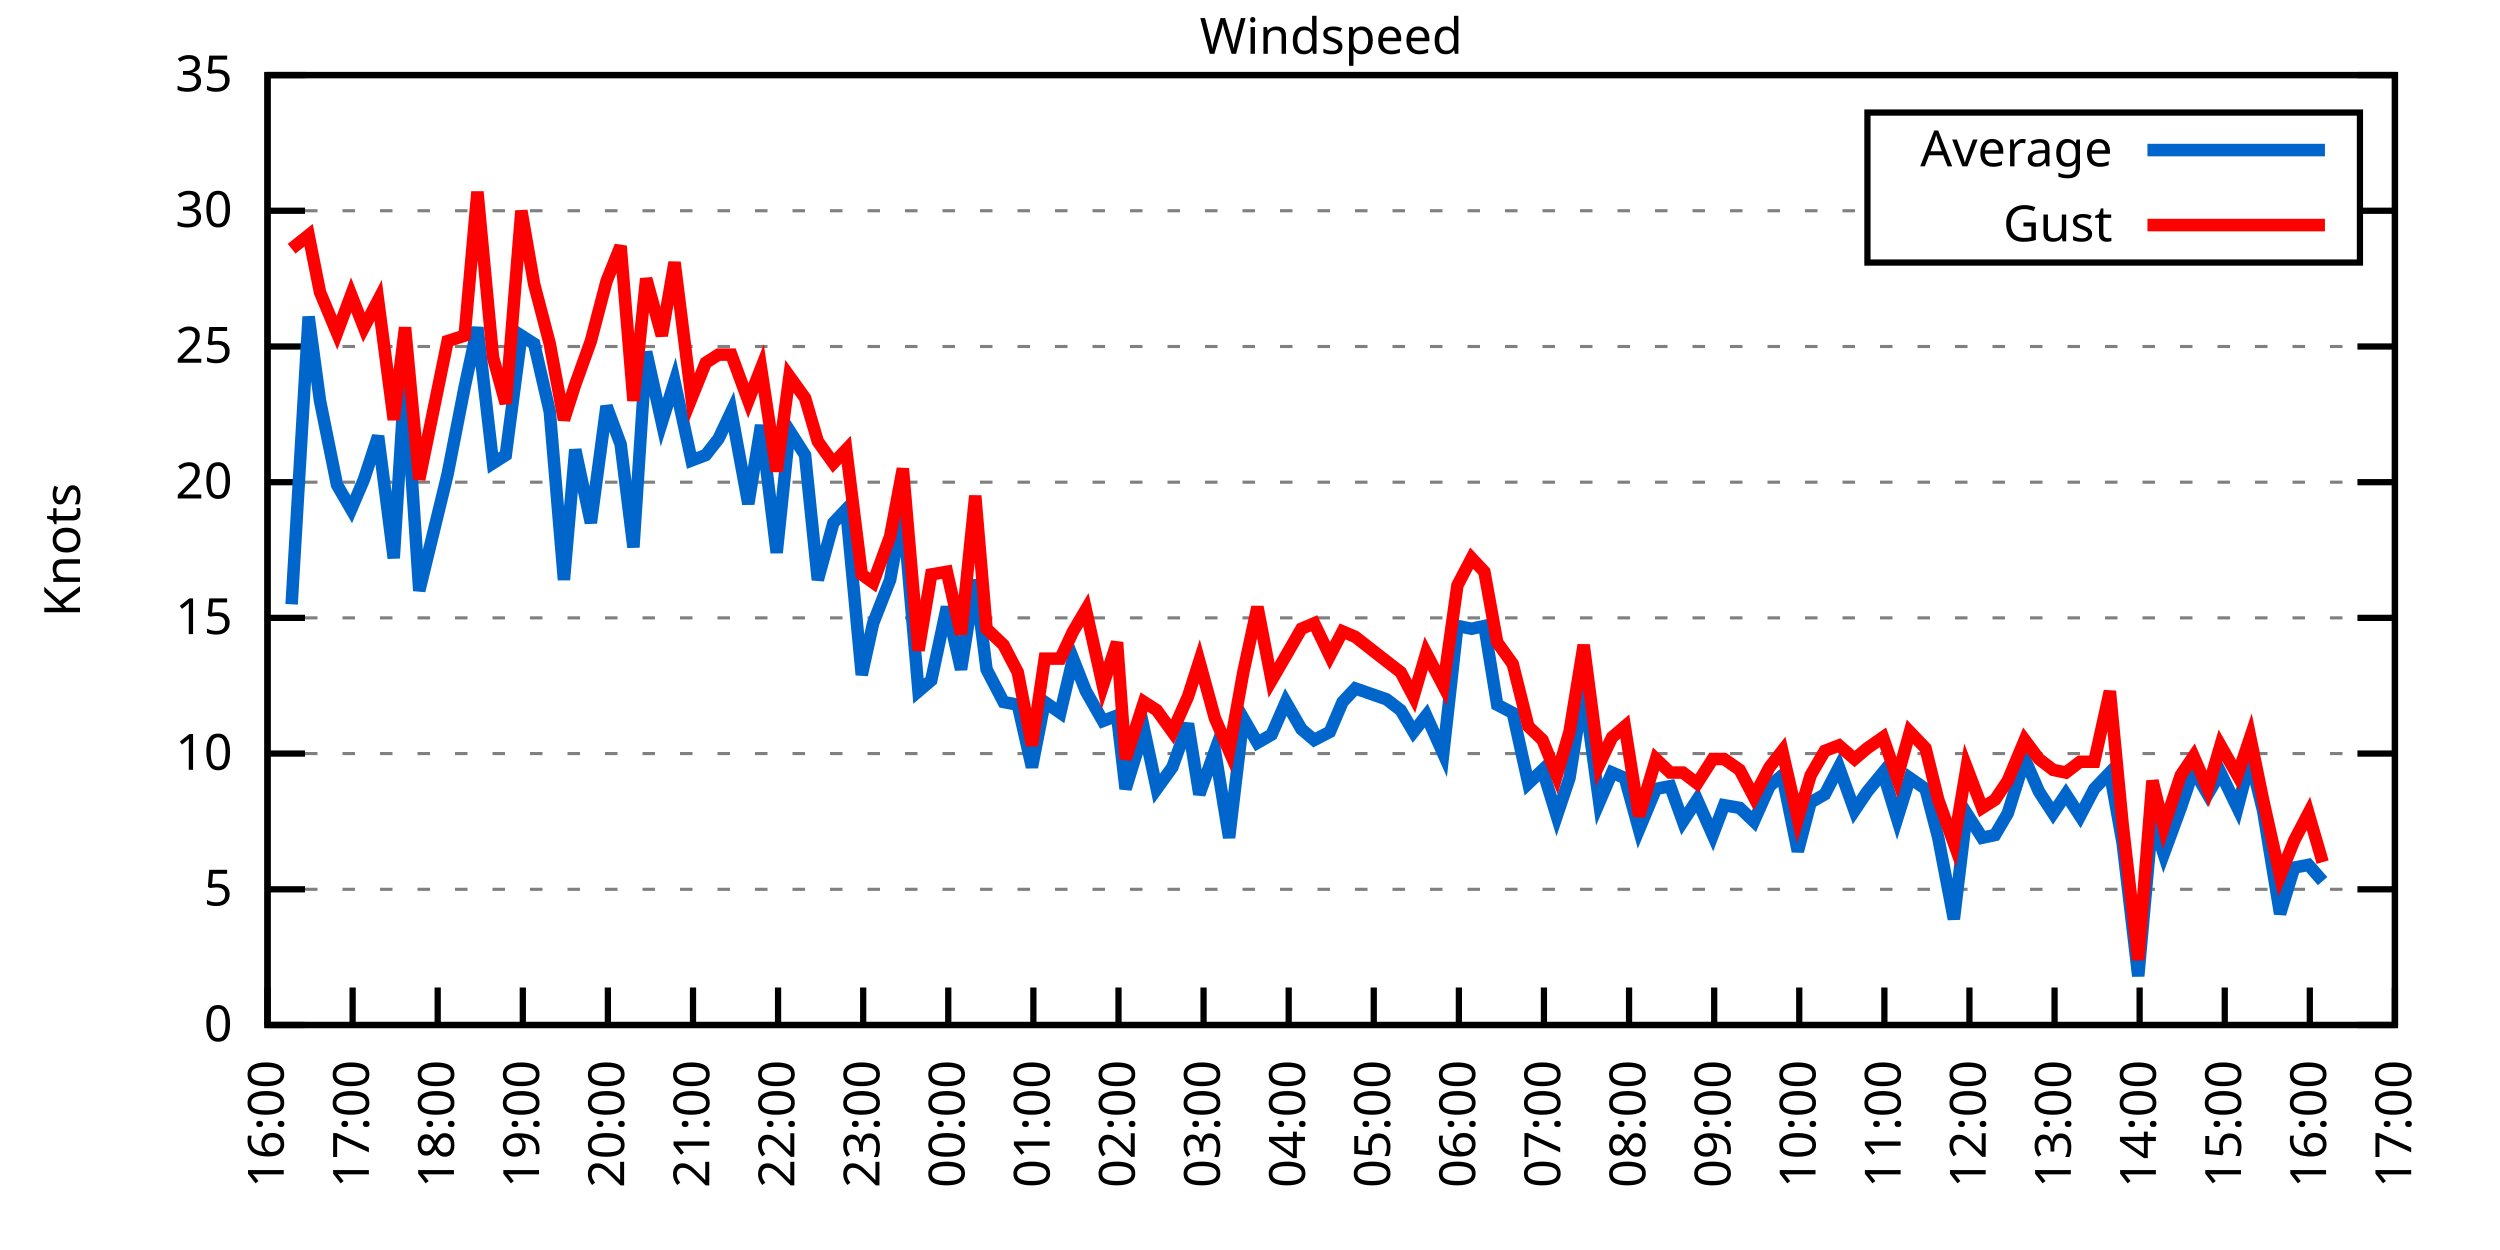
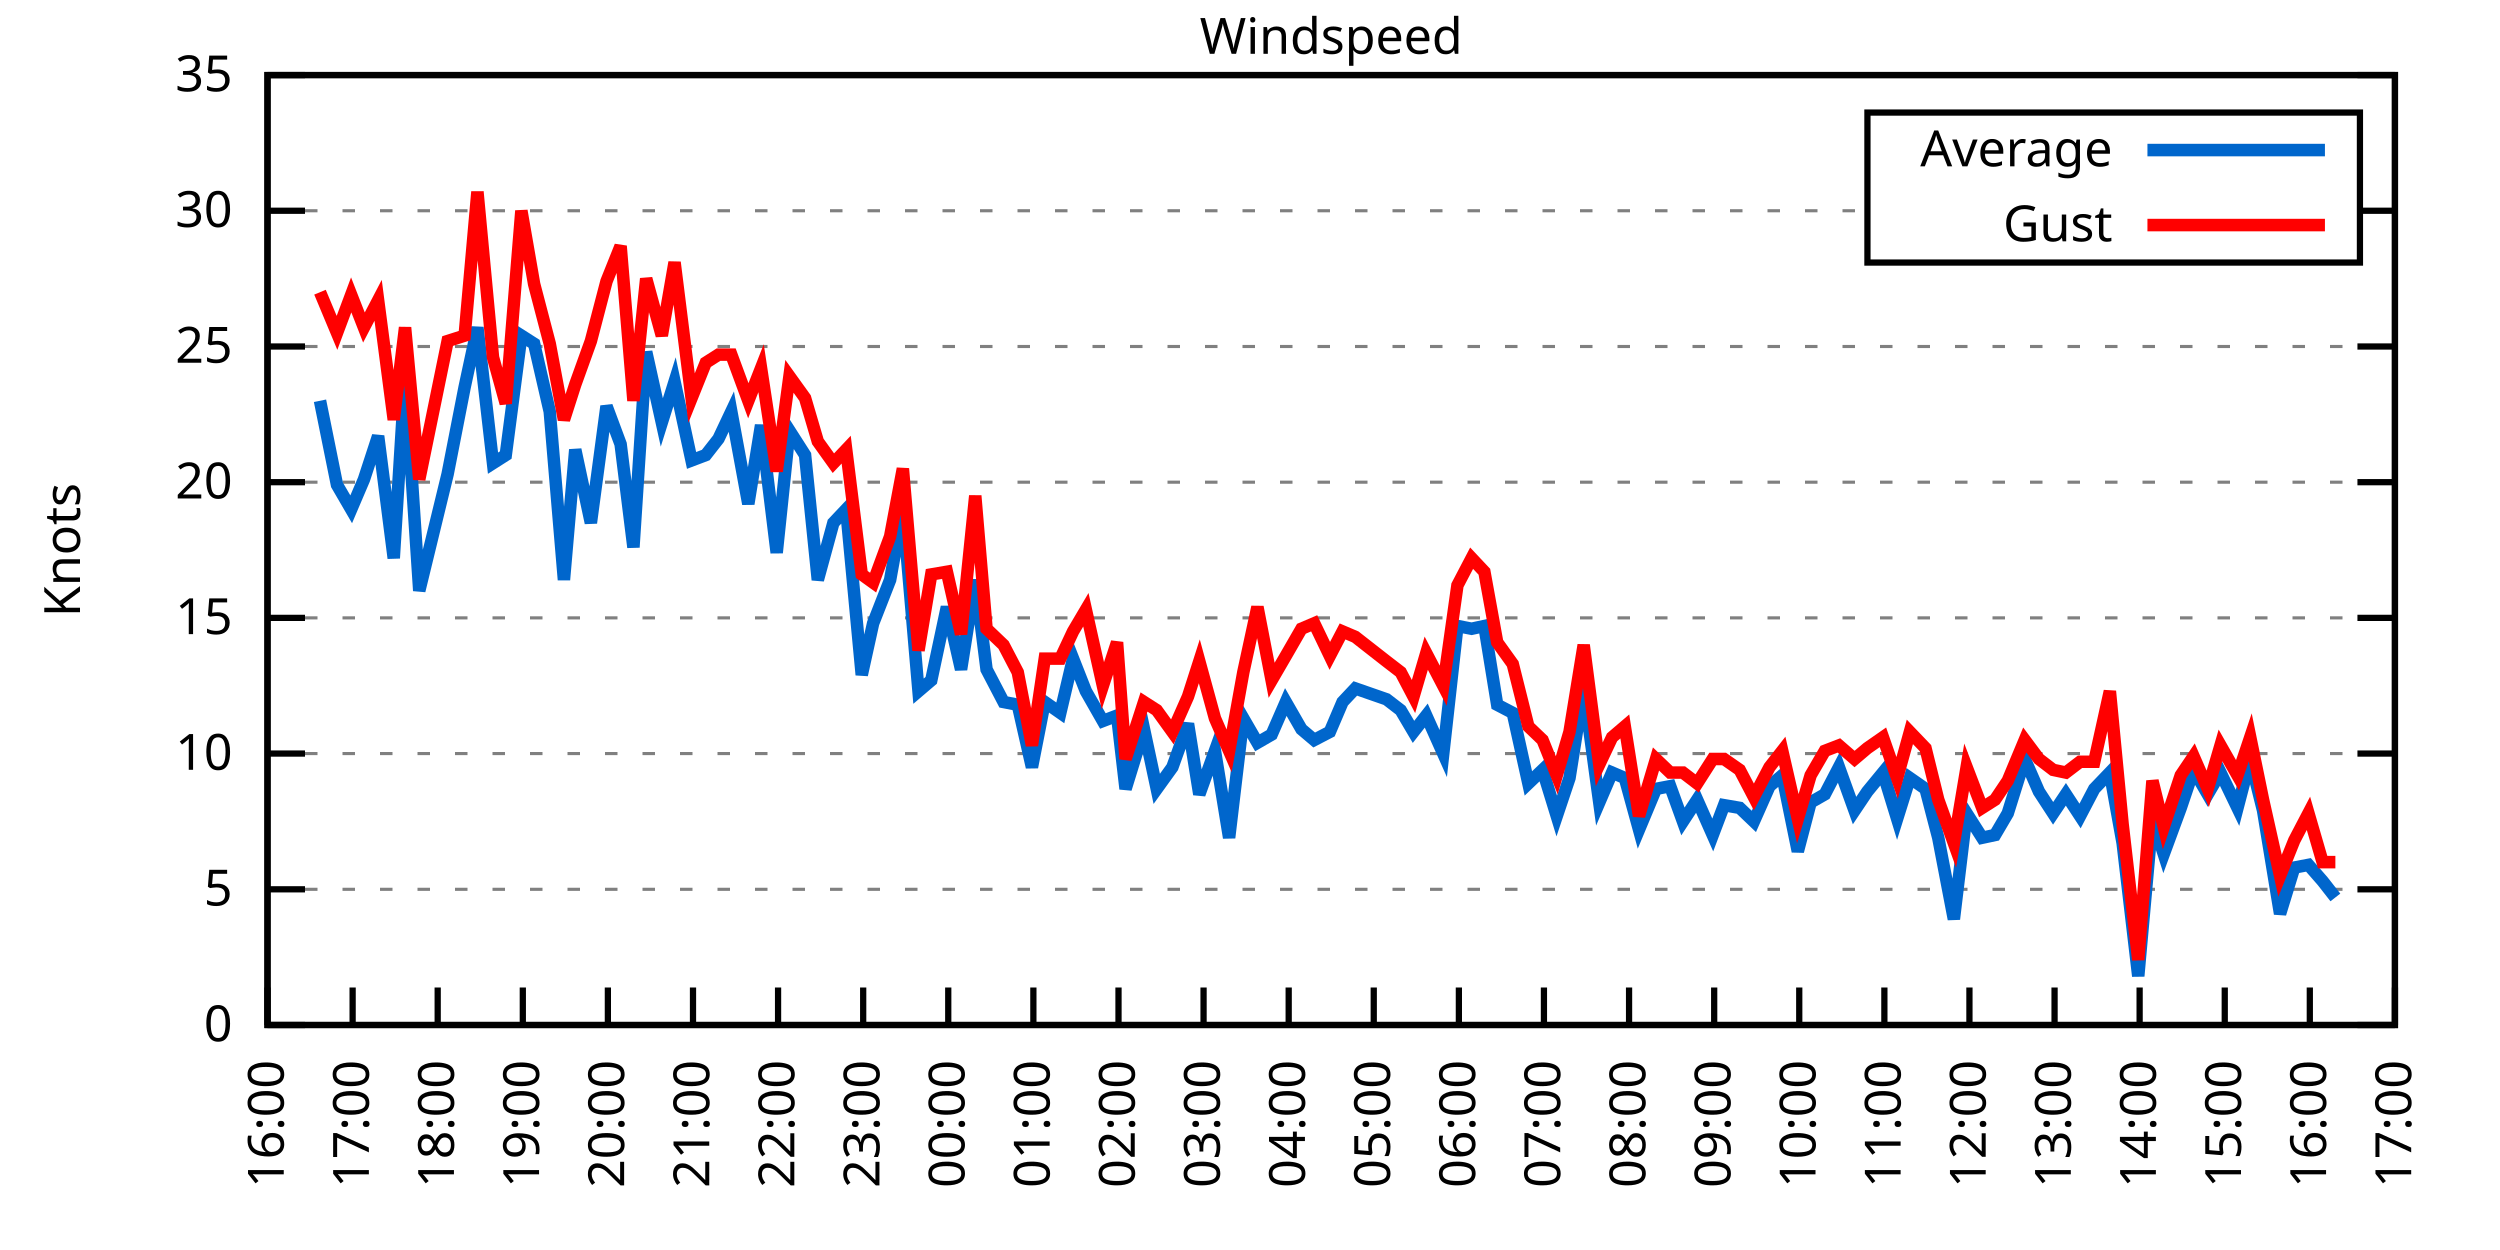
<svg xmlns="http://www.w3.org/2000/svg" xmlns:xlink="http://www.w3.org/1999/xlink" width="400" height="200" viewBox="0 0 400 200">
  <g id="gnuplot_canvas">
    <rect x="0" y="0" width="400" height="200" fill="none" />
    <defs>
      <circle id="gpDot" r="0.5" stroke-width="0.5" stroke="currentColor" />
      <path id="gpPt0" stroke-width="0.333" stroke="currentColor" d="M-1,0 h2 M0,-1 v2" />
      <path id="gpPt1" stroke-width="0.333" stroke="currentColor" d="M-1,-1 L1,1 M1,-1 L-1,1" />
      <path id="gpPt2" stroke-width="0.333" stroke="currentColor" d="M-1,0 L1,0 M0,-1 L0,1 M-1,-1 L1,1 M-1,1 L1,-1" />
      <rect id="gpPt3" stroke-width="0.333" stroke="currentColor" x="-1" y="-1" width="2" height="2" />
      <rect id="gpPt4" stroke-width="0.333" stroke="currentColor" fill="currentColor" x="-1" y="-1" width="2" height="2" />
      <circle id="gpPt5" stroke-width="0.333" stroke="currentColor" cx="0" cy="0" r="1" />
      <use xlink:href="#gpPt5" id="gpPt6" fill="currentColor" stroke="none" />
      <path id="gpPt7" stroke-width="0.333" stroke="currentColor" d="M0,-1.33 L-1.33,0.67 L1.33,0.67 z" />
      <use xlink:href="#gpPt7" id="gpPt8" fill="currentColor" stroke="none" />
      <use xlink:href="#gpPt7" id="gpPt9" stroke="currentColor" transform="rotate(180)" />
      <use xlink:href="#gpPt9" id="gpPt10" fill="currentColor" stroke="none" />
      <use xlink:href="#gpPt3" id="gpPt11" stroke="currentColor" transform="rotate(45)" />
      <use xlink:href="#gpPt11" id="gpPt12" fill="currentColor" stroke="none" />
      <path id="gpPt13" stroke-width="0.333" stroke="currentColor" d="M0,1.330 L1.265,0.411 L0.782,-1.067 L-0.782,-1.076 L-1.265,0.411 z" />
      <use xlink:href="#gpPt13" id="gpPt14" fill="currentColor" stroke="none" />
      <filter id="textbox" filterUnits="objectBoundingBox" x="0" y="0" height="1" width="1">
        <feFlood flood-color="white" flood-opacity="1" result="bgnd" />
        <feComposite in="SourceGraphic" in2="bgnd" operator="atop" />
      </filter>
      <filter id="greybox" filterUnits="objectBoundingBox" x="0" y="0" height="1" width="1">
        <feFlood flood-color="lightgrey" flood-opacity="1" result="grey" />
        <feComposite in="SourceGraphic" in2="grey" operator="atop" />
      </filter>
    </defs>
    <g fill="none" color="white" stroke="currentColor" stroke-width="1.00" stroke-linecap="butt" stroke-linejoin="miter">
</g>
    <g fill="none" color="black" stroke="currentColor" stroke-width="1.00" stroke-linecap="butt" stroke-linejoin="miter">
      <g stroke="none" shape-rendering="crispEdges">
        <polygon fill="rgb(255, 255, 255)" points="42.80,164.00 383.18,164.00 383.18,12.02 42.80,12.02 " />
      </g>
    </g>
    <g fill="none" color="black" stroke="currentColor" stroke-width="1.00" stroke-linecap="butt" stroke-linejoin="miter">
</g>
    <g fill="none" color="black" stroke="black" stroke-width="0.50" stroke-linecap="butt" stroke-linejoin="miter">
</g>
    <g fill="none" color="gray" stroke="currentColor" stroke-width="0.50" stroke-linecap="butt" stroke-linejoin="miter">
      <path stroke="gray" stroke-dasharray="2,4" class="gridline" d="M42.80,164.00 L383.19,164.00  " />
    </g>
    <g fill="none" color="gray" stroke="gray" stroke-width="1.00" stroke-linecap="butt" stroke-linejoin="miter">
</g>
    <g fill="none" color="black" stroke="currentColor" stroke-width="1.00" stroke-linecap="butt" stroke-linejoin="miter">
      <path stroke="black" d="M42.80,164.00 L48.80,164.00 M383.19,164.00 L377.19,164.00  " />
      <g transform="translate(37.20,166.60)" stroke="none" fill="black" font-family="Sans" font-size="8.00" text-anchor="end">
        <text>
          <tspan font-family="Sans"> 0</tspan>
        </text>
      </g>
    </g>
    <g fill="none" color="black" stroke="currentColor" stroke-width="1.00" stroke-linecap="butt" stroke-linejoin="miter">
</g>
    <g fill="none" color="black" stroke="black" stroke-width="0.50" stroke-linecap="butt" stroke-linejoin="miter">
</g>
    <g fill="none" color="gray" stroke="currentColor" stroke-width="0.50" stroke-linecap="butt" stroke-linejoin="miter">
      <path stroke="gray" stroke-dasharray="2,4" class="gridline" d="M42.80,142.29 L383.19,142.29  " />
    </g>
    <g fill="none" color="gray" stroke="gray" stroke-width="1.00" stroke-linecap="butt" stroke-linejoin="miter">
</g>
    <g fill="none" color="black" stroke="currentColor" stroke-width="1.00" stroke-linecap="butt" stroke-linejoin="miter">
      <path stroke="black" d="M42.80,142.29 L48.80,142.29 M383.19,142.29 L377.19,142.29  " />
      <g transform="translate(37.20,144.89)" stroke="none" fill="black" font-family="Sans" font-size="8.00" text-anchor="end">
        <text>
          <tspan font-family="Sans"> 5</tspan>
        </text>
      </g>
    </g>
    <g fill="none" color="black" stroke="currentColor" stroke-width="1.00" stroke-linecap="butt" stroke-linejoin="miter">
</g>
    <g fill="none" color="black" stroke="black" stroke-width="0.50" stroke-linecap="butt" stroke-linejoin="miter">
</g>
    <g fill="none" color="gray" stroke="currentColor" stroke-width="0.50" stroke-linecap="butt" stroke-linejoin="miter">
      <path stroke="gray" stroke-dasharray="2,4" class="gridline" d="M42.80,120.57 L383.19,120.57  " />
    </g>
    <g fill="none" color="gray" stroke="gray" stroke-width="1.00" stroke-linecap="butt" stroke-linejoin="miter">
</g>
    <g fill="none" color="black" stroke="currentColor" stroke-width="1.00" stroke-linecap="butt" stroke-linejoin="miter">
      <path stroke="black" d="M42.80,120.57 L48.80,120.57 M383.19,120.57 L377.19,120.57  " />
      <g transform="translate(37.20,123.17)" stroke="none" fill="black" font-family="Sans" font-size="8.00" text-anchor="end">
        <text>
          <tspan font-family="Sans"> 10</tspan>
        </text>
      </g>
    </g>
    <g fill="none" color="black" stroke="currentColor" stroke-width="1.00" stroke-linecap="butt" stroke-linejoin="miter">
</g>
    <g fill="none" color="black" stroke="black" stroke-width="0.50" stroke-linecap="butt" stroke-linejoin="miter">
</g>
    <g fill="none" color="gray" stroke="currentColor" stroke-width="0.50" stroke-linecap="butt" stroke-linejoin="miter">
      <path stroke="gray" stroke-dasharray="2,4" class="gridline" d="M42.80,98.86 L383.19,98.86  " />
    </g>
    <g fill="none" color="gray" stroke="gray" stroke-width="1.00" stroke-linecap="butt" stroke-linejoin="miter">
</g>
    <g fill="none" color="black" stroke="currentColor" stroke-width="1.00" stroke-linecap="butt" stroke-linejoin="miter">
      <path stroke="black" d="M42.80,98.86 L48.80,98.86 M383.19,98.86 L377.19,98.86  " />
      <g transform="translate(37.20,101.46)" stroke="none" fill="black" font-family="Sans" font-size="8.00" text-anchor="end">
        <text>
          <tspan font-family="Sans"> 15</tspan>
        </text>
      </g>
    </g>
    <g fill="none" color="black" stroke="currentColor" stroke-width="1.00" stroke-linecap="butt" stroke-linejoin="miter">
</g>
    <g fill="none" color="black" stroke="black" stroke-width="0.50" stroke-linecap="butt" stroke-linejoin="miter">
</g>
    <g fill="none" color="gray" stroke="currentColor" stroke-width="0.50" stroke-linecap="butt" stroke-linejoin="miter">
      <path stroke="gray" stroke-dasharray="2,4" class="gridline" d="M42.80,77.15 L383.19,77.15  " />
    </g>
    <g fill="none" color="gray" stroke="gray" stroke-width="1.00" stroke-linecap="butt" stroke-linejoin="miter">
</g>
    <g fill="none" color="black" stroke="currentColor" stroke-width="1.00" stroke-linecap="butt" stroke-linejoin="miter">
      <path stroke="black" d="M42.80,77.15 L48.80,77.15 M383.19,77.15 L377.19,77.15  " />
      <g transform="translate(37.20,79.75)" stroke="none" fill="black" font-family="Sans" font-size="8.00" text-anchor="end">
        <text>
          <tspan font-family="Sans"> 20</tspan>
        </text>
      </g>
    </g>
    <g fill="none" color="black" stroke="currentColor" stroke-width="1.00" stroke-linecap="butt" stroke-linejoin="miter">
</g>
    <g fill="none" color="black" stroke="black" stroke-width="0.50" stroke-linecap="butt" stroke-linejoin="miter">
</g>
    <g fill="none" color="gray" stroke="currentColor" stroke-width="0.50" stroke-linecap="butt" stroke-linejoin="miter">
      <path stroke="gray" stroke-dasharray="2,4" class="gridline" d="M42.80,55.44 L383.19,55.44  " />
    </g>
    <g fill="none" color="gray" stroke="gray" stroke-width="1.00" stroke-linecap="butt" stroke-linejoin="miter">
</g>
    <g fill="none" color="black" stroke="currentColor" stroke-width="1.00" stroke-linecap="butt" stroke-linejoin="miter">
      <path stroke="black" d="M42.80,55.44 L48.80,55.44 M383.19,55.44 L377.19,55.44  " />
      <g transform="translate(37.20,58.04)" stroke="none" fill="black" font-family="Sans" font-size="8.00" text-anchor="end">
        <text>
          <tspan font-family="Sans"> 25</tspan>
        </text>
      </g>
    </g>
    <g fill="none" color="black" stroke="currentColor" stroke-width="1.00" stroke-linecap="butt" stroke-linejoin="miter">
</g>
    <g fill="none" color="black" stroke="black" stroke-width="0.50" stroke-linecap="butt" stroke-linejoin="miter">
</g>
    <g fill="none" color="gray" stroke="currentColor" stroke-width="0.50" stroke-linecap="butt" stroke-linejoin="miter">
      <path stroke="gray" stroke-dasharray="2,4" class="gridline" d="M42.80,33.72 L298.79,33.72 M377.59,33.72 L383.19,33.72  " />
    </g>
    <g fill="none" color="gray" stroke="gray" stroke-width="1.00" stroke-linecap="butt" stroke-linejoin="miter">
</g>
    <g fill="none" color="black" stroke="currentColor" stroke-width="1.00" stroke-linecap="butt" stroke-linejoin="miter">
      <path stroke="black" d="M42.80,33.72 L48.80,33.72 M383.19,33.72 L377.19,33.72  " />
      <g transform="translate(37.20,36.32)" stroke="none" fill="black" font-family="Sans" font-size="8.00" text-anchor="end">
        <text>
          <tspan font-family="Sans"> 30</tspan>
        </text>
      </g>
    </g>
    <g fill="none" color="black" stroke="currentColor" stroke-width="1.00" stroke-linecap="butt" stroke-linejoin="miter">
</g>
    <g fill="none" color="black" stroke="black" stroke-width="0.50" stroke-linecap="butt" stroke-linejoin="miter">
</g>
    <g fill="none" color="gray" stroke="currentColor" stroke-width="0.50" stroke-linecap="butt" stroke-linejoin="miter">
      <path stroke="gray" stroke-dasharray="2,4" class="gridline" d="M42.80,12.01 L383.19,12.01  " />
    </g>
    <g fill="none" color="gray" stroke="gray" stroke-width="1.00" stroke-linecap="butt" stroke-linejoin="miter">
</g>
    <g fill="none" color="black" stroke="currentColor" stroke-width="1.00" stroke-linecap="butt" stroke-linejoin="miter">
      <path stroke="black" d="M42.80,12.01 L48.80,12.01 M383.19,12.01 L377.19,12.01  " />
      <g transform="translate(37.20,14.61)" stroke="none" fill="black" font-family="Sans" font-size="8.00" text-anchor="end">
        <text>
          <tspan font-family="Sans"> 35</tspan>
        </text>
      </g>
    </g>
    <g fill="none" color="black" stroke="currentColor" stroke-width="1.00" stroke-linecap="butt" stroke-linejoin="miter">
      <path stroke="black" d="M42.80,164.00 L42.80,158.00  " />
      <g transform="translate(45.40,169.60) rotate(270.00)" stroke="none" fill="black" font-family="Sans" font-size="8.00" text-anchor="end">
        <text>
          <tspan font-family="Sans">16:00</tspan>
        </text>
      </g>
    </g>
    <g fill="none" color="black" stroke="currentColor" stroke-width="1.00" stroke-linecap="butt" stroke-linejoin="miter">
      <path stroke="black" d="M56.42,164.00 L56.42,158.00  " />
      <g transform="translate(59.02,169.60) rotate(270.00)" stroke="none" fill="black" font-family="Sans" font-size="8.00" text-anchor="end">
        <text>
          <tspan font-family="Sans">17:00</tspan>
        </text>
      </g>
    </g>
    <g fill="none" color="black" stroke="currentColor" stroke-width="1.00" stroke-linecap="butt" stroke-linejoin="miter">
      <path stroke="black" d="M70.03,164.00 L70.03,158.00  " />
      <g transform="translate(72.63,169.60) rotate(270.00)" stroke="none" fill="black" font-family="Sans" font-size="8.00" text-anchor="end">
        <text>
          <tspan font-family="Sans">18:00</tspan>
        </text>
      </g>
    </g>
    <g fill="none" color="black" stroke="currentColor" stroke-width="1.00" stroke-linecap="butt" stroke-linejoin="miter">
      <path stroke="black" d="M83.65,164.00 L83.65,158.00  " />
      <g transform="translate(86.25,169.60) rotate(270.00)" stroke="none" fill="black" font-family="Sans" font-size="8.00" text-anchor="end">
        <text>
          <tspan font-family="Sans">19:00</tspan>
        </text>
      </g>
    </g>
    <g fill="none" color="black" stroke="currentColor" stroke-width="1.00" stroke-linecap="butt" stroke-linejoin="miter">
      <path stroke="black" d="M97.26,164.00 L97.26,158.00  " />
      <g transform="translate(99.86,169.60) rotate(270.00)" stroke="none" fill="black" font-family="Sans" font-size="8.00" text-anchor="end">
        <text>
          <tspan font-family="Sans">20:00</tspan>
        </text>
      </g>
    </g>
    <g fill="none" color="black" stroke="currentColor" stroke-width="1.00" stroke-linecap="butt" stroke-linejoin="miter">
      <path stroke="black" d="M110.88,164.00 L110.88,158.00  " />
      <g transform="translate(113.48,169.60) rotate(270.00)" stroke="none" fill="black" font-family="Sans" font-size="8.00" text-anchor="end">
        <text>
          <tspan font-family="Sans">21:00</tspan>
        </text>
      </g>
    </g>
    <g fill="none" color="black" stroke="currentColor" stroke-width="1.00" stroke-linecap="butt" stroke-linejoin="miter">
      <path stroke="black" d="M124.49,164.00 L124.49,158.00  " />
      <g transform="translate(127.09,169.60) rotate(270.00)" stroke="none" fill="black" font-family="Sans" font-size="8.00" text-anchor="end">
        <text>
          <tspan font-family="Sans">22:00</tspan>
        </text>
      </g>
    </g>
    <g fill="none" color="black" stroke="currentColor" stroke-width="1.00" stroke-linecap="butt" stroke-linejoin="miter">
      <path stroke="black" d="M138.11,164.00 L138.11,158.00  " />
      <g transform="translate(140.71,169.60) rotate(270.00)" stroke="none" fill="black" font-family="Sans" font-size="8.00" text-anchor="end">
        <text>
          <tspan font-family="Sans">23:00</tspan>
        </text>
      </g>
    </g>
    <g fill="none" color="black" stroke="currentColor" stroke-width="1.00" stroke-linecap="butt" stroke-linejoin="miter">
      <path stroke="black" d="M151.72,164.00 L151.72,158.00  " />
      <g transform="translate(154.32,169.60) rotate(270.00)" stroke="none" fill="black" font-family="Sans" font-size="8.00" text-anchor="end">
        <text>
          <tspan font-family="Sans">00:00</tspan>
        </text>
      </g>
    </g>
    <g fill="none" color="black" stroke="currentColor" stroke-width="1.00" stroke-linecap="butt" stroke-linejoin="miter">
      <path stroke="black" d="M165.34,164.00 L165.34,158.00  " />
      <g transform="translate(167.94,169.60) rotate(270.00)" stroke="none" fill="black" font-family="Sans" font-size="8.00" text-anchor="end">
        <text>
          <tspan font-family="Sans">01:00</tspan>
        </text>
      </g>
    </g>
    <g fill="none" color="black" stroke="currentColor" stroke-width="1.00" stroke-linecap="butt" stroke-linejoin="miter">
      <path stroke="black" d="M178.96,164.00 L178.96,158.00  " />
      <g transform="translate(181.56,169.60) rotate(270.00)" stroke="none" fill="black" font-family="Sans" font-size="8.00" text-anchor="end">
        <text>
          <tspan font-family="Sans">02:00</tspan>
        </text>
      </g>
    </g>
    <g fill="none" color="black" stroke="currentColor" stroke-width="1.00" stroke-linecap="butt" stroke-linejoin="miter">
      <path stroke="black" d="M192.57,164.00 L192.57,158.00  " />
      <g transform="translate(195.17,169.60) rotate(270.00)" stroke="none" fill="black" font-family="Sans" font-size="8.00" text-anchor="end">
        <text>
          <tspan font-family="Sans">03:00</tspan>
        </text>
      </g>
    </g>
    <g fill="none" color="black" stroke="currentColor" stroke-width="1.00" stroke-linecap="butt" stroke-linejoin="miter">
      <path stroke="black" d="M206.19,164.00 L206.19,158.00  " />
      <g transform="translate(208.79,169.60) rotate(270.00)" stroke="none" fill="black" font-family="Sans" font-size="8.00" text-anchor="end">
        <text>
          <tspan font-family="Sans">04:00</tspan>
        </text>
      </g>
    </g>
    <g fill="none" color="black" stroke="currentColor" stroke-width="1.00" stroke-linecap="butt" stroke-linejoin="miter">
      <path stroke="black" d="M219.80,164.00 L219.80,158.00  " />
      <g transform="translate(222.40,169.60) rotate(270.00)" stroke="none" fill="black" font-family="Sans" font-size="8.00" text-anchor="end">
        <text>
          <tspan font-family="Sans">05:00</tspan>
        </text>
      </g>
    </g>
    <g fill="none" color="black" stroke="currentColor" stroke-width="1.00" stroke-linecap="butt" stroke-linejoin="miter">
      <path stroke="black" d="M233.42,164.00 L233.42,158.00  " />
      <g transform="translate(236.02,169.60) rotate(270.00)" stroke="none" fill="black" font-family="Sans" font-size="8.00" text-anchor="end">
        <text>
          <tspan font-family="Sans">06:00</tspan>
        </text>
      </g>
    </g>
    <g fill="none" color="black" stroke="currentColor" stroke-width="1.00" stroke-linecap="butt" stroke-linejoin="miter">
      <path stroke="black" d="M247.03,164.00 L247.03,158.00  " />
      <g transform="translate(249.63,169.60) rotate(270.00)" stroke="none" fill="black" font-family="Sans" font-size="8.00" text-anchor="end">
        <text>
          <tspan font-family="Sans">07:00</tspan>
        </text>
      </g>
    </g>
    <g fill="none" color="black" stroke="currentColor" stroke-width="1.00" stroke-linecap="butt" stroke-linejoin="miter">
      <path stroke="black" d="M260.65,164.00 L260.65,158.00  " />
      <g transform="translate(263.25,169.60) rotate(270.00)" stroke="none" fill="black" font-family="Sans" font-size="8.00" text-anchor="end">
        <text>
          <tspan font-family="Sans">08:00</tspan>
        </text>
      </g>
    </g>
    <g fill="none" color="black" stroke="currentColor" stroke-width="1.00" stroke-linecap="butt" stroke-linejoin="miter">
      <path stroke="black" d="M274.27,164.00 L274.27,158.00  " />
      <g transform="translate(276.87,169.60) rotate(270.00)" stroke="none" fill="black" font-family="Sans" font-size="8.00" text-anchor="end">
        <text>
          <tspan font-family="Sans">09:00</tspan>
        </text>
      </g>
    </g>
    <g fill="none" color="black" stroke="currentColor" stroke-width="1.00" stroke-linecap="butt" stroke-linejoin="miter">
      <path stroke="black" d="M287.88,164.00 L287.88,158.00  " />
      <g transform="translate(290.48,169.60) rotate(270.00)" stroke="none" fill="black" font-family="Sans" font-size="8.00" text-anchor="end">
        <text>
          <tspan font-family="Sans">10:00</tspan>
        </text>
      </g>
    </g>
    <g fill="none" color="black" stroke="currentColor" stroke-width="1.00" stroke-linecap="butt" stroke-linejoin="miter">
      <path stroke="black" d="M301.50,164.00 L301.50,158.00  " />
      <g transform="translate(304.10,169.60) rotate(270.00)" stroke="none" fill="black" font-family="Sans" font-size="8.00" text-anchor="end">
        <text>
          <tspan font-family="Sans">11:00</tspan>
        </text>
      </g>
    </g>
    <g fill="none" color="black" stroke="currentColor" stroke-width="1.00" stroke-linecap="butt" stroke-linejoin="miter">
      <path stroke="black" d="M315.11,164.00 L315.11,158.00  " />
      <g transform="translate(317.71,169.60) rotate(270.00)" stroke="none" fill="black" font-family="Sans" font-size="8.00" text-anchor="end">
        <text>
          <tspan font-family="Sans">12:00</tspan>
        </text>
      </g>
    </g>
    <g fill="none" color="black" stroke="currentColor" stroke-width="1.00" stroke-linecap="butt" stroke-linejoin="miter">
      <path stroke="black" d="M328.73,164.00 L328.73,158.00  " />
      <g transform="translate(331.33,169.60) rotate(270.00)" stroke="none" fill="black" font-family="Sans" font-size="8.00" text-anchor="end">
        <text>
          <tspan font-family="Sans">13:00</tspan>
        </text>
      </g>
    </g>
    <g fill="none" color="black" stroke="currentColor" stroke-width="1.00" stroke-linecap="butt" stroke-linejoin="miter">
      <path stroke="black" d="M342.34,164.00 L342.34,158.00  " />
      <g transform="translate(344.94,169.60) rotate(270.00)" stroke="none" fill="black" font-family="Sans" font-size="8.00" text-anchor="end">
        <text>
          <tspan font-family="Sans">14:00</tspan>
        </text>
      </g>
    </g>
    <g fill="none" color="black" stroke="currentColor" stroke-width="1.00" stroke-linecap="butt" stroke-linejoin="miter">
      <path stroke="black" d="M355.96,164.00 L355.96,158.00  " />
      <g transform="translate(358.56,169.60) rotate(270.00)" stroke="none" fill="black" font-family="Sans" font-size="8.00" text-anchor="end">
        <text>
          <tspan font-family="Sans">15:00</tspan>
        </text>
      </g>
    </g>
    <g fill="none" color="black" stroke="currentColor" stroke-width="1.00" stroke-linecap="butt" stroke-linejoin="miter">
      <path stroke="black" d="M369.57,164.00 L369.57,158.00  " />
      <g transform="translate(372.17,169.60) rotate(270.00)" stroke="none" fill="black" font-family="Sans" font-size="8.00" text-anchor="end">
        <text>
          <tspan font-family="Sans">16:00</tspan>
        </text>
      </g>
    </g>
    <g fill="none" color="black" stroke="currentColor" stroke-width="1.00" stroke-linecap="butt" stroke-linejoin="miter">
      <path stroke="black" d="M383.19,164.00 L383.19,158.00  " />
      <g transform="translate(385.79,169.60) rotate(270.00)" stroke="none" fill="black" font-family="Sans" font-size="8.00" text-anchor="end">
        <text>
          <tspan font-family="Sans">17:00</tspan>
        </text>
      </g>
    </g>
    <g fill="none" color="black" stroke="currentColor" stroke-width="1.00" stroke-linecap="butt" stroke-linejoin="miter">
</g>
    <g fill="none" color="black" stroke="currentColor" stroke-width="1.00" stroke-linecap="butt" stroke-linejoin="miter">
      <path stroke="black" d="M42.80,12.01 L42.80,164.00 L383.19,164.00 L383.19,12.01 L42.80,12.01 Z  " />
    </g>
    <g fill="none" color="black" stroke="currentColor" stroke-width="1.00" stroke-linecap="butt" stroke-linejoin="miter">
</g>
    <g fill="none" color="black" stroke="currentColor" stroke-width="1.00" stroke-linecap="butt" stroke-linejoin="miter">
      <path stroke="black" d="M298.79,42.01 L298.79,18.01 L377.59,18.01 L377.59,42.01 L298.79,42.01 Z  " />
    </g>
    <g id="Windspeed_plot_1">
      <g fill="none" color="white" stroke="black" stroke-width="2.00" stroke-linecap="butt" stroke-linejoin="miter">
</g>
      <g fill="none" color="black" stroke="currentColor" stroke-width="2.00" stroke-linecap="butt" stroke-linejoin="miter">
        <g transform="translate(337.99,26.61)" stroke="none" fill="black" font-family="Sans" font-size="8.00" text-anchor="end">
          <text>
            <tspan font-family="Sans">Average</tspan>
          </text>
        </g>
      </g>
      <g fill="none" color="black" stroke="currentColor" stroke-width="2.00" stroke-linecap="butt" stroke-linejoin="miter">
-         <path stroke="rgb(  0, 102, 204)" d="M343.59,24.01 L371.99,24.01 M46.66,96.69 L49.38,50.66 L51.20,64.12 L53.92,77.58 L56.19,81.49 L58.23,76.71   L60.50,69.77 L63.00,89.31 L64.81,60.21 L67.08,94.52 L71.62,75.85 L74.34,61.95 L76.39,52.40 L78.88,74.11   L80.92,72.81 L83.42,53.70 L85.46,55.00 L87.96,65.86 L90.23,92.78 L92.04,71.94 L94.54,83.66 L97.04,64.99   L99.30,71.07 L101.35,87.57 L103.39,56.30 L105.89,67.59 L107.93,61.08 L110.65,73.67 L112.92,72.81 L114.96,70.20   L117.01,65.86 L119.73,80.62 L121.77,68.03 L124.27,88.44 L126.31,68.90 L128.81,72.81 L130.85,92.78 L133.34,83.66   L135.39,81.49 L137.88,107.98 L139.70,99.73 L142.42,92.78 L144.46,81.49 L146.96,110.59 L149.00,108.85 L151.50,97.12   L153.77,107.11 L156.04,92.78 L157.85,107.11 L160.57,112.32 L162.84,112.76 L165.11,122.75 L167.16,112.32 L169.65,114.06   L171.69,105.38 L173.74,110.59 L176.46,115.36 L178.73,114.49 L180.09,126.22 L183.04,116.67 L185.08,126.22 L187.58,122.75   L190.08,115.80 L191.89,127.09 L194.39,120.14 L196.66,134.04 L198.93,114.93 L201.19,118.84 L203.46,117.53 L205.73,112.32   L208.23,116.67 L210.27,118.40 L212.77,117.10 L214.81,112.32 L216.85,110.15 L221.85,111.89 L224.11,113.63 L226.16,117.10   L228.20,114.49 L230.92,120.57 L233.19,100.16 L235.46,100.60 L237.50,100.16 L239.55,112.76 L242.04,114.06 L244.54,125.35   L246.81,123.18 L249.08,130.56 L251.12,124.48 L253.39,110.15 L255.88,128.39 L257.93,123.61 L259.97,124.48 L262.24,132.73   L264.96,126.22 L267.23,125.79 L269.27,131.43 L271.54,127.96 L274.04,133.60 L275.85,128.83 L278.35,129.26 L280.62,131.43   L283.12,125.79 L285.16,124.05 L287.65,136.21 L289.70,128.39 L291.97,127.09 L294.23,122.75 L296.73,129.69 L298.77,126.65   L301.27,123.61 L303.54,131.00 L305.58,124.48 L308.08,126.22 L310.12,134.04 L312.62,147.06 L314.66,130.13 L317.15,134.04   L319.20,133.60 L321.24,130.13 L323.96,121.44 L326.23,126.65 L328.50,130.13 L330.54,127.09 L332.81,130.56 L335.08,126.22   L337.58,123.61 L339.62,134.90 L342.12,156.18 L344.39,131.00 L346.20,136.64 L348.92,129.26 L350.97,123.18 L353.24,127.09   L355.28,123.61 L358.00,129.26 L360.04,121.44 L362.09,129.69 L364.81,146.20 L367.08,138.81 L369.35,138.38 L371.62,140.98    " />
+         <path stroke="rgb(  0, 102, 204)" d="M343.59,24.01 L371.99,24.01 M51.20,64.12 L53.92,77.58 L56.19,81.49 L58.23,76.71 L60.50,69.77 L63.00,89.31   L64.81,60.21 L67.08,94.52 L71.62,75.85 L74.34,61.95 L76.39,52.40 L78.88,74.11 L80.92,72.81 L83.42,53.70   L85.46,55.00 L87.96,65.86 L90.23,92.78 L92.04,71.94 L94.54,83.66 L97.04,64.99 L99.30,71.07 L101.35,87.57   L103.39,56.30 L105.89,67.59 L107.93,61.08 L110.65,73.67 L112.92,72.81 L114.96,70.20 L117.01,65.86 L119.73,80.62   L121.77,68.03 L124.27,88.44 L126.31,68.90 L128.81,72.81 L130.85,92.78 L133.34,83.66 L135.39,81.49 L137.88,107.98   L139.70,99.73 L142.42,92.78 L144.46,81.49 L146.96,110.59 L149.00,108.85 L151.50,97.12 L153.77,107.11 L156.04,92.78   L157.85,107.11 L160.57,112.32 L162.84,112.76 L165.11,122.75 L167.16,112.32 L169.65,114.06 L171.69,105.38 L173.74,110.59   L176.46,115.36 L178.73,114.49 L180.09,126.22 L183.04,116.67 L185.08,126.22 L187.58,122.75 L190.08,115.80 L191.89,127.09   L194.39,120.14 L196.66,134.04 L198.93,114.93 L201.19,118.84 L203.46,117.53 L205.73,112.32 L208.23,116.67 L210.27,118.40   L212.77,117.10 L214.81,112.32 L216.85,110.15 L221.85,111.89 L224.11,113.63 L226.16,117.10 L228.20,114.49 L230.92,120.57   L233.19,100.16 L235.46,100.60 L237.50,100.16 L239.55,112.76 L242.04,114.06 L244.54,125.35 L246.81,123.18 L249.08,130.56   L251.12,124.48 L253.39,110.15 L255.88,128.39 L257.93,123.61 L259.97,124.48 L262.24,132.73 L264.96,126.22 L267.23,125.79   L269.27,131.43 L271.54,127.96 L274.04,133.60 L275.85,128.83 L278.35,129.26 L280.62,131.43 L283.12,125.79 L285.16,124.05   L287.65,136.21 L289.70,128.39 L291.97,127.09 L294.23,122.75 L296.73,129.69 L298.77,126.65 L301.27,123.61 L303.54,131.00   L305.58,124.48 L308.08,126.22 L310.12,134.04 L312.62,147.06 L314.66,130.13 L317.15,134.04 L319.20,133.60 L321.24,130.13   L323.96,121.44 L326.23,126.65 L328.50,130.13 L330.54,127.09 L332.81,130.56 L335.08,126.22 L337.58,123.61 L339.62,134.90   L342.12,156.18 L344.39,131.00 L346.20,136.64 L348.92,129.26 L350.97,123.18 L353.24,127.09 L355.28,123.61 L358.00,129.26   L360.04,121.44 L362.09,129.69 L364.81,146.20 L367.08,138.81 L369.35,138.38 L371.62,140.98 L373.66,143.59  " />
      </g>
    </g>
    <g id="Windspeed_plot_2">
      <g fill="none" color="black" stroke="currentColor" stroke-width="2.00" stroke-linecap="butt" stroke-linejoin="miter">
        <g transform="translate(337.99,38.61)" stroke="none" fill="black" font-family="Sans" font-size="8.00" text-anchor="end">
          <text>
            <tspan font-family="Sans">Gust</tspan>
          </text>
        </g>
      </g>
      <g fill="none" color="black" stroke="currentColor" stroke-width="2.00" stroke-linecap="butt" stroke-linejoin="miter">
-         <path stroke="rgb(255,   0,   0)" d="M343.59,36.01 L371.99,36.01 M46.66,39.80 L49.38,37.63 L51.20,46.75 L53.92,53.26 L56.19,47.18 L58.23,52.40   L60.50,48.05 L63.00,67.16 L64.81,52.40 L67.08,76.71 L71.62,54.57 L74.34,53.70 L76.39,30.68 L78.88,57.17   L80.92,64.56 L83.42,33.72 L85.46,45.45 L87.96,55.00 L90.23,67.16 L92.04,61.52 L94.54,54.57 L97.04,45.01   L99.30,39.37 L101.35,64.12 L103.39,44.58 L105.89,53.70 L107.93,41.97 L110.65,63.69 L112.92,58.04 L114.96,56.74   L117.01,56.74 L119.73,64.12 L121.77,58.91 L124.27,75.41 L126.31,60.21 L128.81,63.69 L130.85,70.63 L133.34,74.11   L135.39,71.94 L137.88,91.91 L139.70,93.22 L142.42,85.83 L144.46,74.98 L146.96,104.07 L149.00,91.91 L151.50,91.48   L153.77,101.47 L156.04,79.32 L157.85,100.60 L160.57,103.20 L162.84,107.55 L165.11,119.27 L167.16,105.38 L169.65,105.38   L171.69,101.03 L173.74,97.56 L176.46,109.72 L178.73,102.77 L180.09,121.44 L183.04,112.32 L185.08,113.63 L187.58,117.10   L190.08,111.45 L191.89,105.81 L194.39,114.93 L196.66,120.14 L198.93,107.55 L201.19,97.12 L203.46,108.85 L205.73,104.94   L208.23,100.60 L210.27,99.73 L212.77,104.94 L214.81,101.03 L216.85,101.90 L221.85,105.81 L224.11,107.55 L226.16,111.45   L228.20,104.51 L230.92,109.72 L233.19,93.65 L235.46,89.31 L237.50,91.48 L239.55,102.77 L242.04,106.24 L244.54,116.23   L246.81,118.40 L249.08,124.05 L251.12,117.10 L253.39,103.20 L255.88,122.31 L257.93,117.97 L259.97,116.23 L262.24,130.56   L264.96,121.44 L267.23,123.61 L269.27,123.61 L271.54,125.35 L274.04,121.44 L275.85,121.44 L278.35,123.18 L280.62,127.52   L283.12,122.75 L285.16,120.14 L287.65,131.00 L289.70,124.05 L291.97,120.14 L294.23,119.27 L296.73,121.44 L298.77,119.71   L301.27,117.97 L303.54,124.48 L305.58,117.10 L308.08,119.71 L310.12,127.96 L312.62,134.90 L314.66,122.75 L317.15,129.26   L319.20,127.96 L321.24,124.92 L323.96,118.40 L326.23,121.44 L328.50,123.18 L330.54,123.61 L332.81,121.88 L335.08,121.88   L337.58,110.59 L339.62,131.86 L342.12,153.58 L344.39,124.92 L346.20,132.30 L348.92,124.05 L350.97,121.01 L353.24,126.22   L355.28,119.27 L358.00,124.05 L360.04,117.97 L362.09,127.96 L364.81,140.12 L367.08,134.47 L369.35,130.13 L371.62,137.94    " />
+         <path stroke="rgb(255,   0,   0)" d="M343.59,36.01 L371.99,36.01 M51.20,46.75 L53.92,53.26 L56.19,47.18 L58.23,52.40 L60.50,48.05 L63.00,67.16   L64.81,52.40 L67.08,76.71 L71.62,54.57 L74.34,53.70 L76.39,30.68 L78.88,57.17 L80.92,64.56 L83.42,33.72   L85.46,45.45 L87.96,55.00 L90.23,67.16 L92.04,61.52 L94.54,54.57 L97.04,45.01 L99.30,39.37 L101.35,64.12   L103.39,44.58 L105.89,53.70 L107.93,41.97 L110.65,63.69 L112.92,58.04 L114.96,56.74 L117.01,56.74 L119.73,64.12   L121.77,58.91 L124.27,75.41 L126.31,60.21 L128.81,63.69 L130.85,70.63 L133.34,74.11 L135.39,71.94 L137.88,91.91   L139.70,93.22 L142.42,85.83 L144.46,74.98 L146.96,104.07 L149.00,91.91 L151.50,91.48 L153.77,101.47 L156.04,79.32   L157.85,100.60 L160.57,103.20 L162.84,107.55 L165.11,119.27 L167.16,105.38 L169.65,105.38 L171.69,101.03 L173.74,97.56   L176.46,109.72 L178.73,102.77 L180.09,121.44 L183.04,112.32 L185.08,113.63 L187.58,117.10 L190.08,111.45 L191.89,105.81   L194.39,114.93 L196.66,120.14 L198.93,107.55 L201.19,97.12 L203.46,108.85 L205.73,104.94 L208.23,100.60 L210.27,99.73   L212.77,104.94 L214.81,101.03 L216.85,101.90 L221.85,105.81 L224.11,107.55 L226.16,111.45 L228.20,104.51 L230.92,109.72   L233.19,93.65 L235.46,89.31 L237.50,91.48 L239.55,102.77 L242.04,106.24 L244.54,116.23 L246.81,118.40 L249.08,124.05   L251.12,117.10 L253.39,103.20 L255.88,122.31 L257.93,117.97 L259.97,116.23 L262.24,130.56 L264.96,121.44 L267.23,123.61   L269.27,123.61 L271.54,125.35 L274.04,121.44 L275.85,121.44 L278.35,123.18 L280.62,127.52 L283.12,122.75 L285.16,120.14   L287.65,131.00 L289.70,124.05 L291.97,120.14 L294.23,119.27 L296.73,121.44 L298.77,119.71 L301.27,117.97 L303.54,124.48   L305.58,117.10 L308.08,119.71 L310.12,127.96 L312.62,134.90 L314.66,122.75 L317.15,129.26 L319.20,127.96 L321.24,124.92   L323.96,118.40 L326.23,121.44 L328.50,123.18 L330.54,123.61 L332.81,121.88 L335.08,121.88 L337.58,110.59 L339.62,131.86   L342.12,153.58 L344.39,124.92 L346.20,132.30 L348.92,124.05 L350.97,121.01 L353.24,126.22 L355.28,119.27 L358.00,124.05   L360.04,117.97 L362.09,127.96 L364.81,140.12 L367.08,134.47 L369.35,130.13 L371.62,137.94 L373.66,137.94  " />
      </g>
    </g>
    <g fill="none" color="black" stroke="currentColor" stroke-width="2.00" stroke-linecap="butt" stroke-linejoin="miter">
</g>
    <g fill="none" color="black" stroke="black" stroke-width="1.00" stroke-linecap="butt" stroke-linejoin="miter">
</g>
    <g fill="none" color="black" stroke="currentColor" stroke-width="1.00" stroke-linecap="butt" stroke-linejoin="miter">
      <path stroke="black" d="M42.80,12.01 L42.80,164.00 L383.19,164.00 L383.19,12.01 L42.80,12.01 Z  " />
      <g transform="translate(12.80,88.01) rotate(270.00)" stroke="none" fill="black" font-family="Sans" font-size="8.00" text-anchor="middle">
        <text>
          <tspan font-family="Sans">Knots</tspan>
        </text>
      </g>
    </g>
    <g fill="none" color="black" stroke="currentColor" stroke-width="1.00" stroke-linecap="butt" stroke-linejoin="miter">
</g>
    <g fill="none" color="black" stroke="currentColor" stroke-width="1.00" stroke-linecap="butt" stroke-linejoin="miter">
      <g transform="translate(212.99,8.61)" stroke="none" fill="black" font-family="Sans" font-size="8.00" text-anchor="middle">
        <text>
          <tspan font-family="Sans">Windspeed</tspan>
        </text>
      </g>
    </g>
    <g fill="none" color="black" stroke="currentColor" stroke-width="1.00" stroke-linecap="butt" stroke-linejoin="miter">
</g>
  </g>
</svg>
